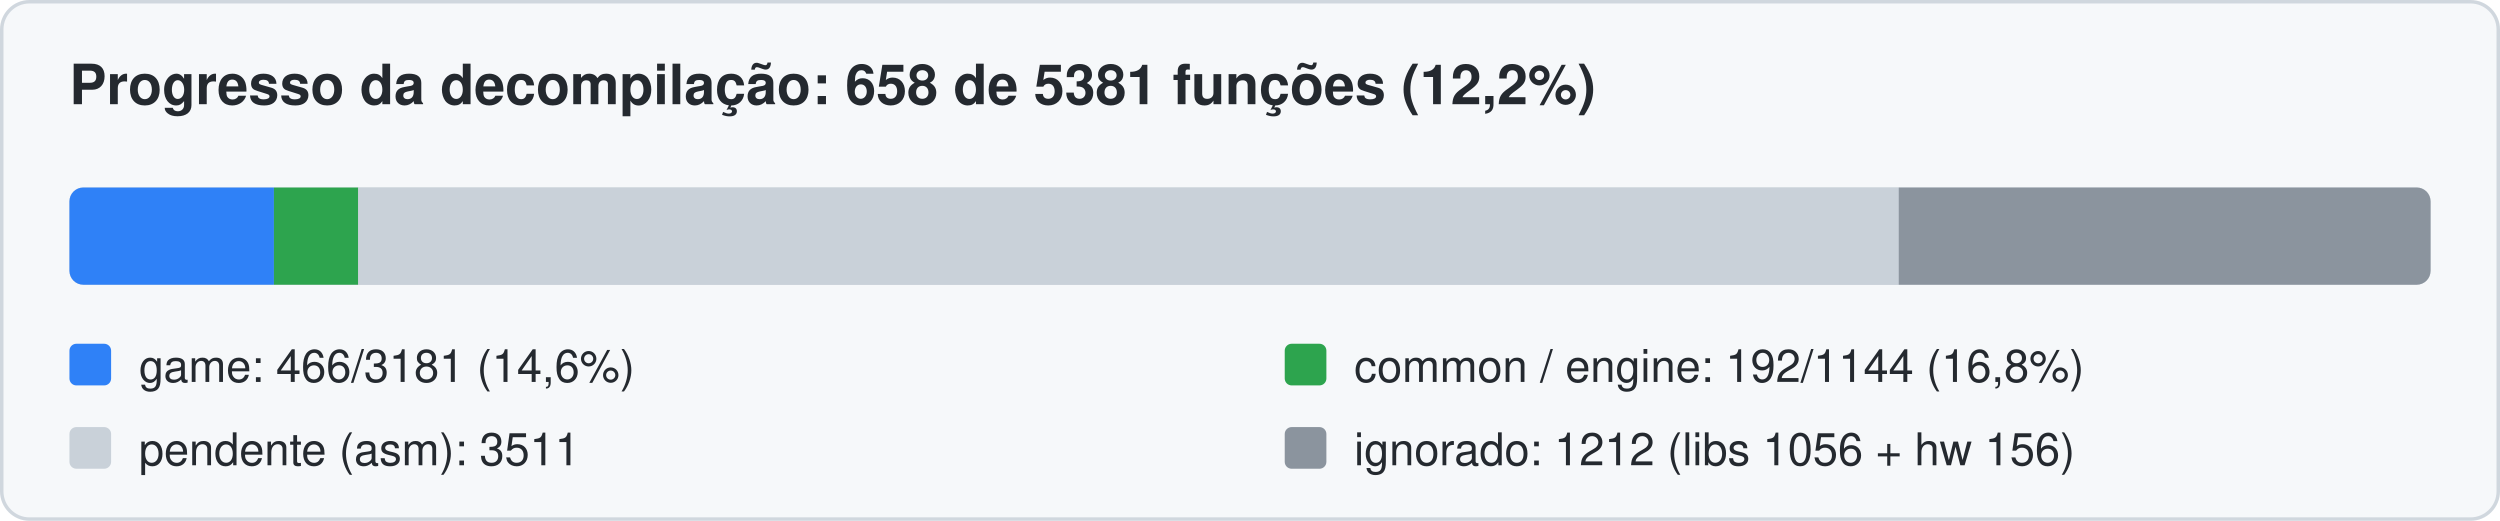
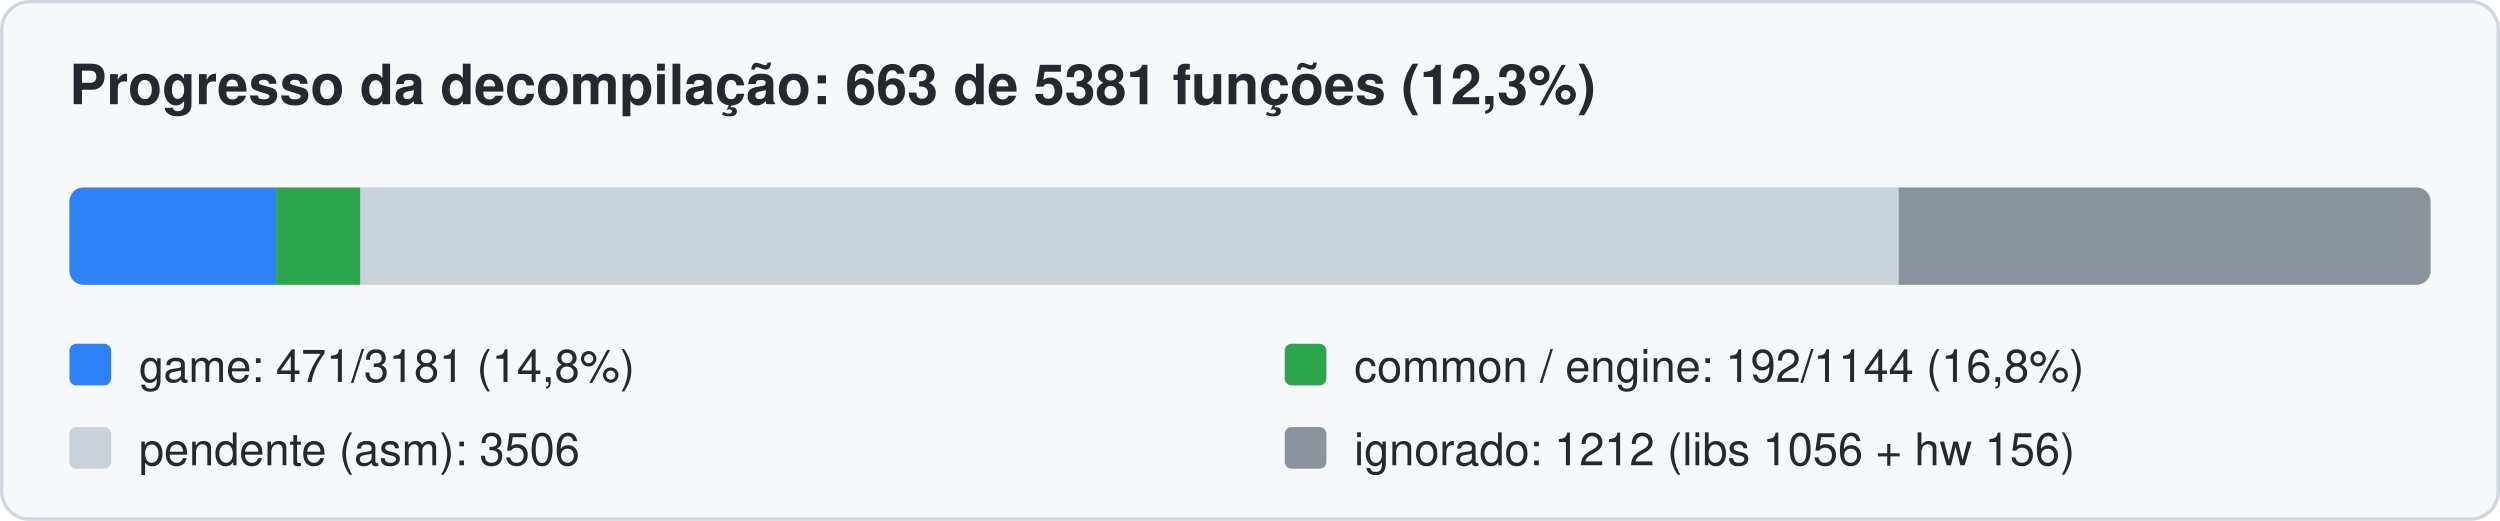
- <svg xmlns="http://www.w3.org/2000/svg" width="720" height="150" viewBox="0 0 720 150" role="img" aria-label="War of the Monsters: 658 de 5381 funcoes decompiladas (12,2%), 1212 ignoradas">
+ <svg xmlns="http://www.w3.org/2000/svg" width="720" height="150" viewBox="0 0 720 150" role="img" aria-label="War of the Monsters: 663 de 5381 funcoes decompiladas (12,3%), 1212 ignoradas">
  <rect x="0.5" y="0.5" width="719" height="149" rx="8" fill="#f6f8fa" stroke="#d0d7de" />
  <g font-family="-apple-system, 'Segoe UI', Helvetica, Arial, sans-serif">
-     <text x="20" y="30" font-size="16" font-weight="600" fill="#24292f">Progresso da decompilação: 658 de 5381 funções (12,2%)</text>
+     <text x="20" y="30" font-size="16" font-weight="600" fill="#24292f">Progresso da decompilação: 663 de 5381 funções (12,3%)</text>
    <rect x="20" y="54" width="680" height="28" rx="4" fill="#c9d1d9" />
    <clipPath id="r">
      <rect x="20" y="54" width="680" height="28" rx="4" />
    </clipPath>
    <g clip-path="url(#r)">
-       <rect x="20.00" y="54" width="58.89" height="28" fill="#2f81f7" />
-       <rect x="78.89" y="54" width="24.26" height="28" fill="#2da44e" />
-       <rect x="103.15" y="54" width="443.69" height="28" fill="#c9d1d9" />
+       <rect x="20.00" y="54" width="59.52" height="28" fill="#2f81f7" />
+       <rect x="79.52" y="54" width="24.26" height="28" fill="#2da44e" />
+       <rect x="103.78" y="54" width="443.06" height="28" fill="#c9d1d9" />
      <rect x="546.84" y="54" width="153.16" height="28" fill="#8b949e" />
    </g>
    <rect x="20" y="99" width="12" height="12" rx="2" fill="#2f81f7" />
-     <text x="40" y="110" font-size="13" fill="#24292f">game: 466/3181 (14,6%)</text>
+     <text x="40" y="110" font-size="13" fill="#24292f">game: 471/3181 (14,8%)</text>
    <rect x="370" y="99" width="12" height="12" rx="2" fill="#2da44e" />
    <text x="390" y="110" font-size="13" fill="#24292f">common / engine: 192/1144 (16,8%)</text>
    <rect x="20" y="123" width="12" height="12" rx="2" fill="#c9d1d9" />
-     <text x="40" y="134" font-size="13" fill="#24292f">pendente (asm): 3511</text>
+     <text x="40" y="134" font-size="13" fill="#24292f">pendente (asm): 3506</text>
    <rect x="370" y="123" width="12" height="12" rx="2" fill="#8b949e" />
    <text x="390" y="134" font-size="13" fill="#24292f">ignorado: 1212 (libs 1056 + hw 156)</text>
  </g>
</svg>
